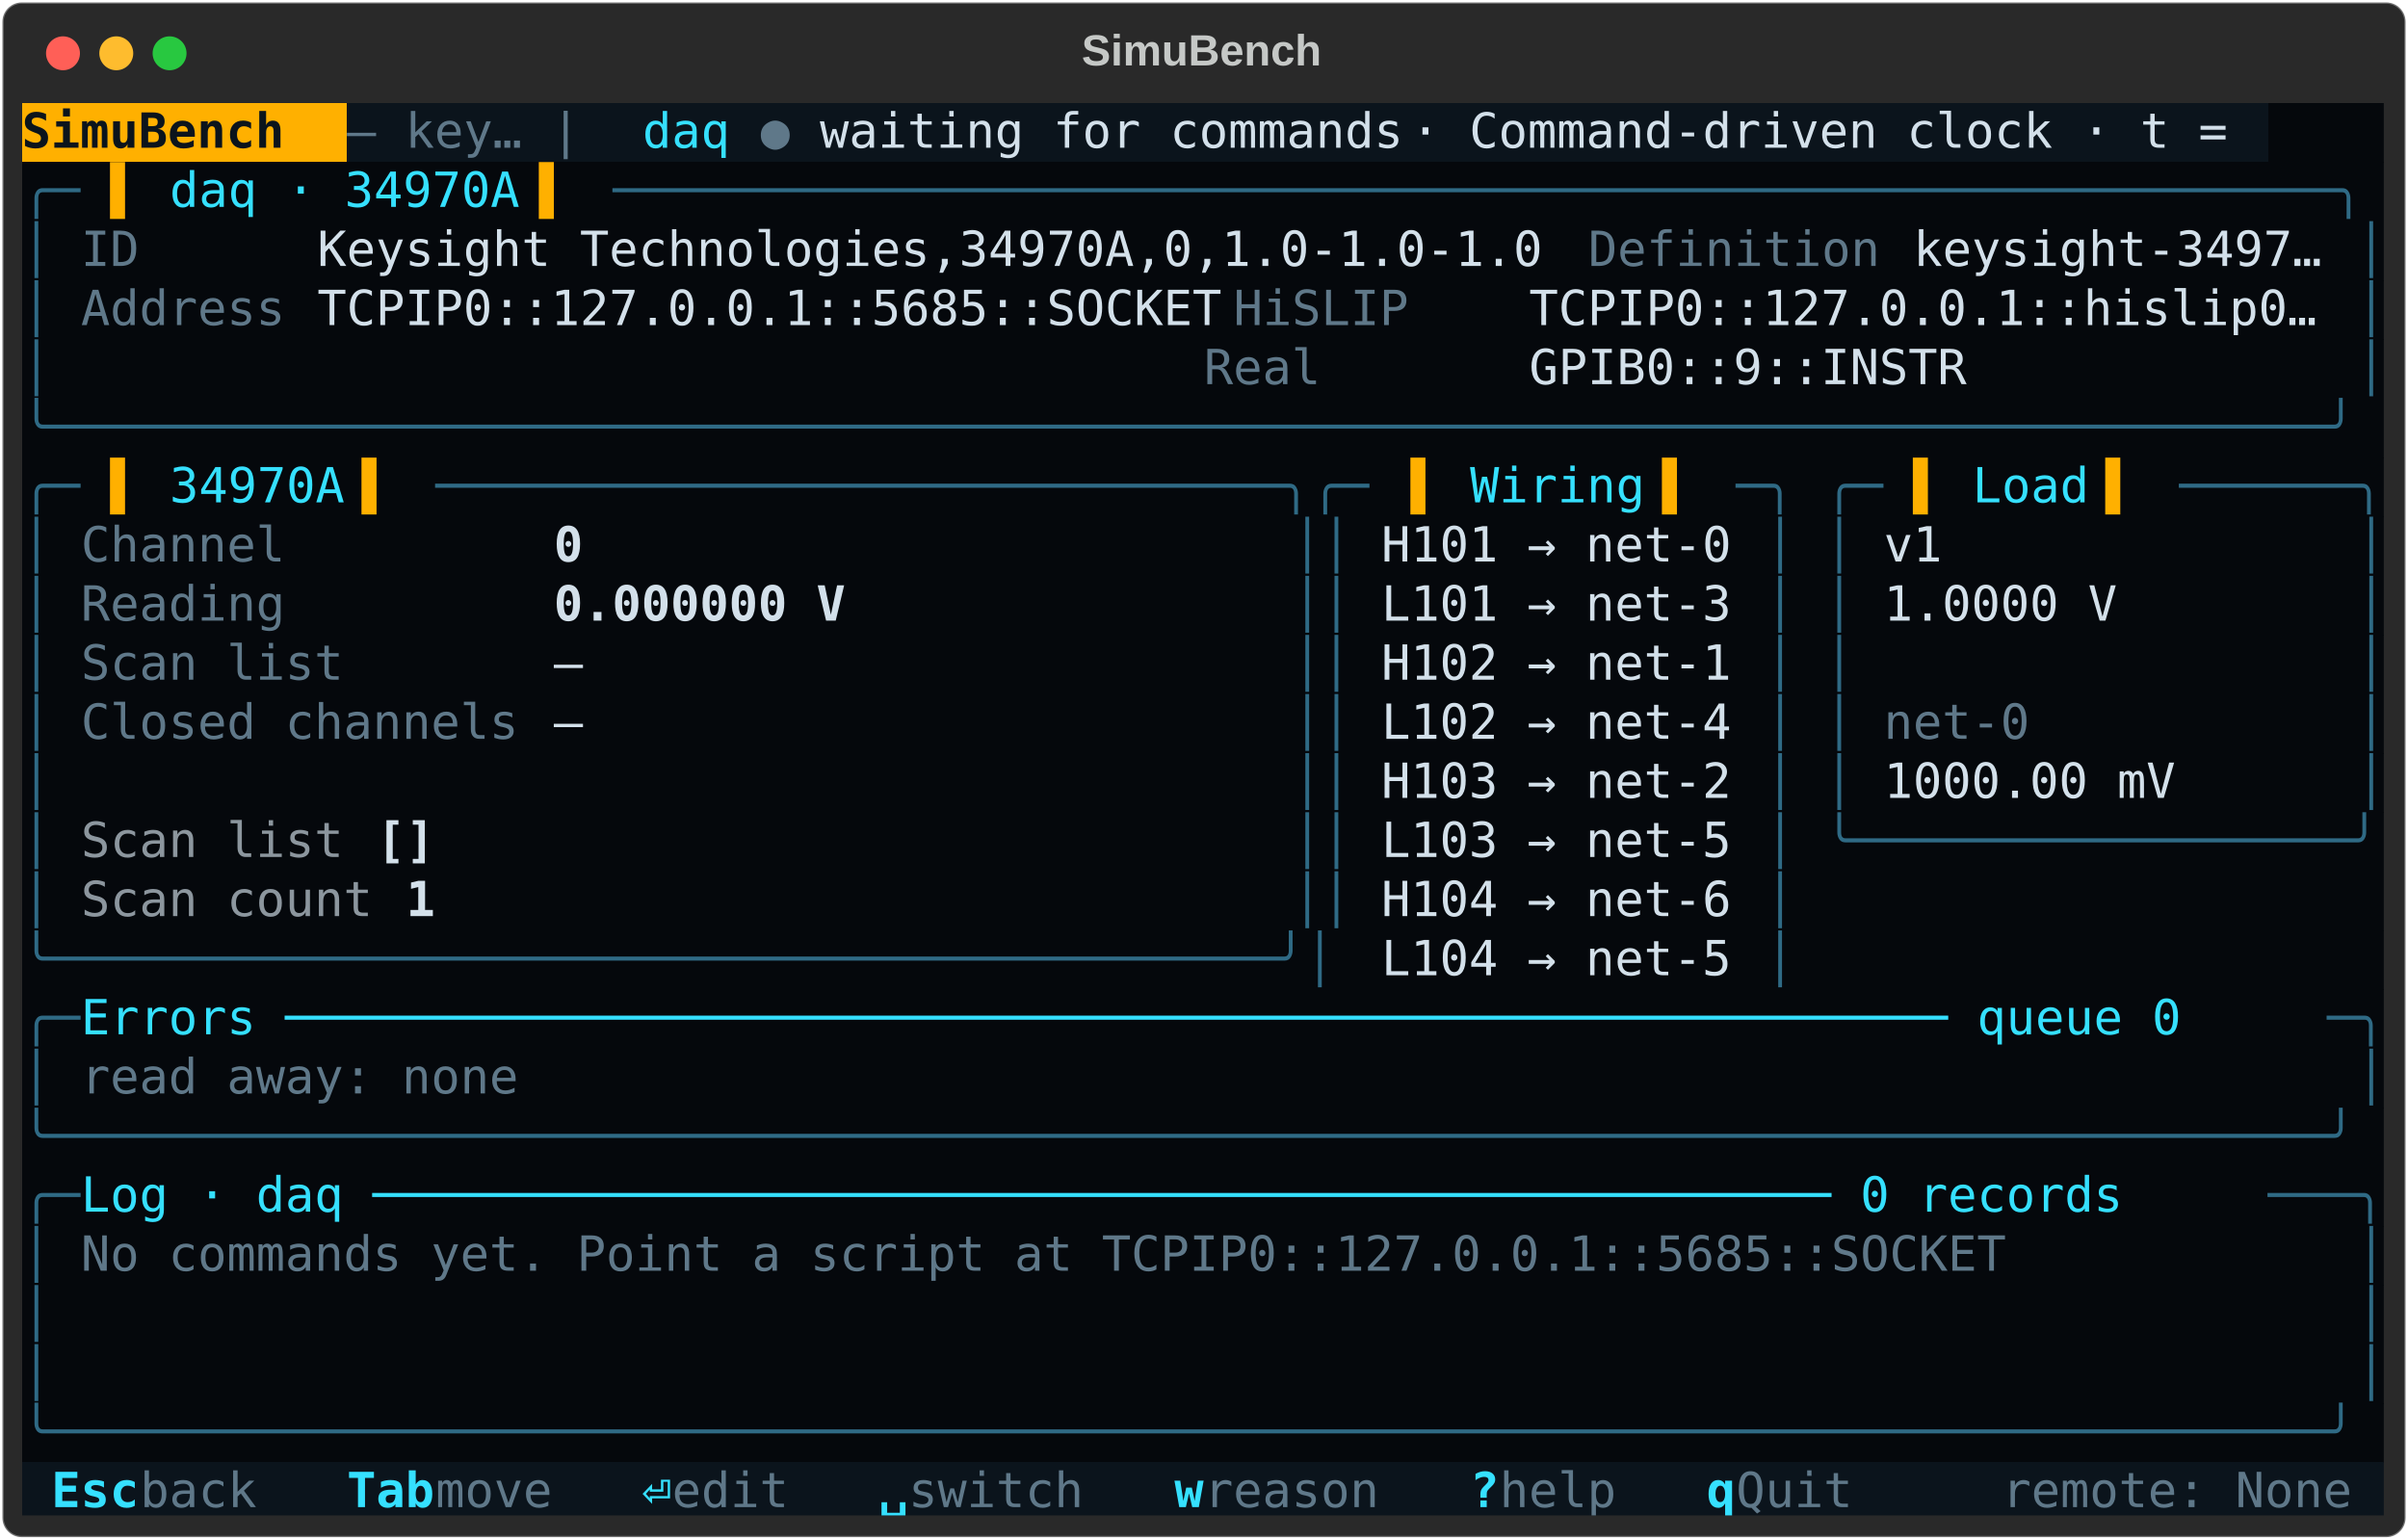
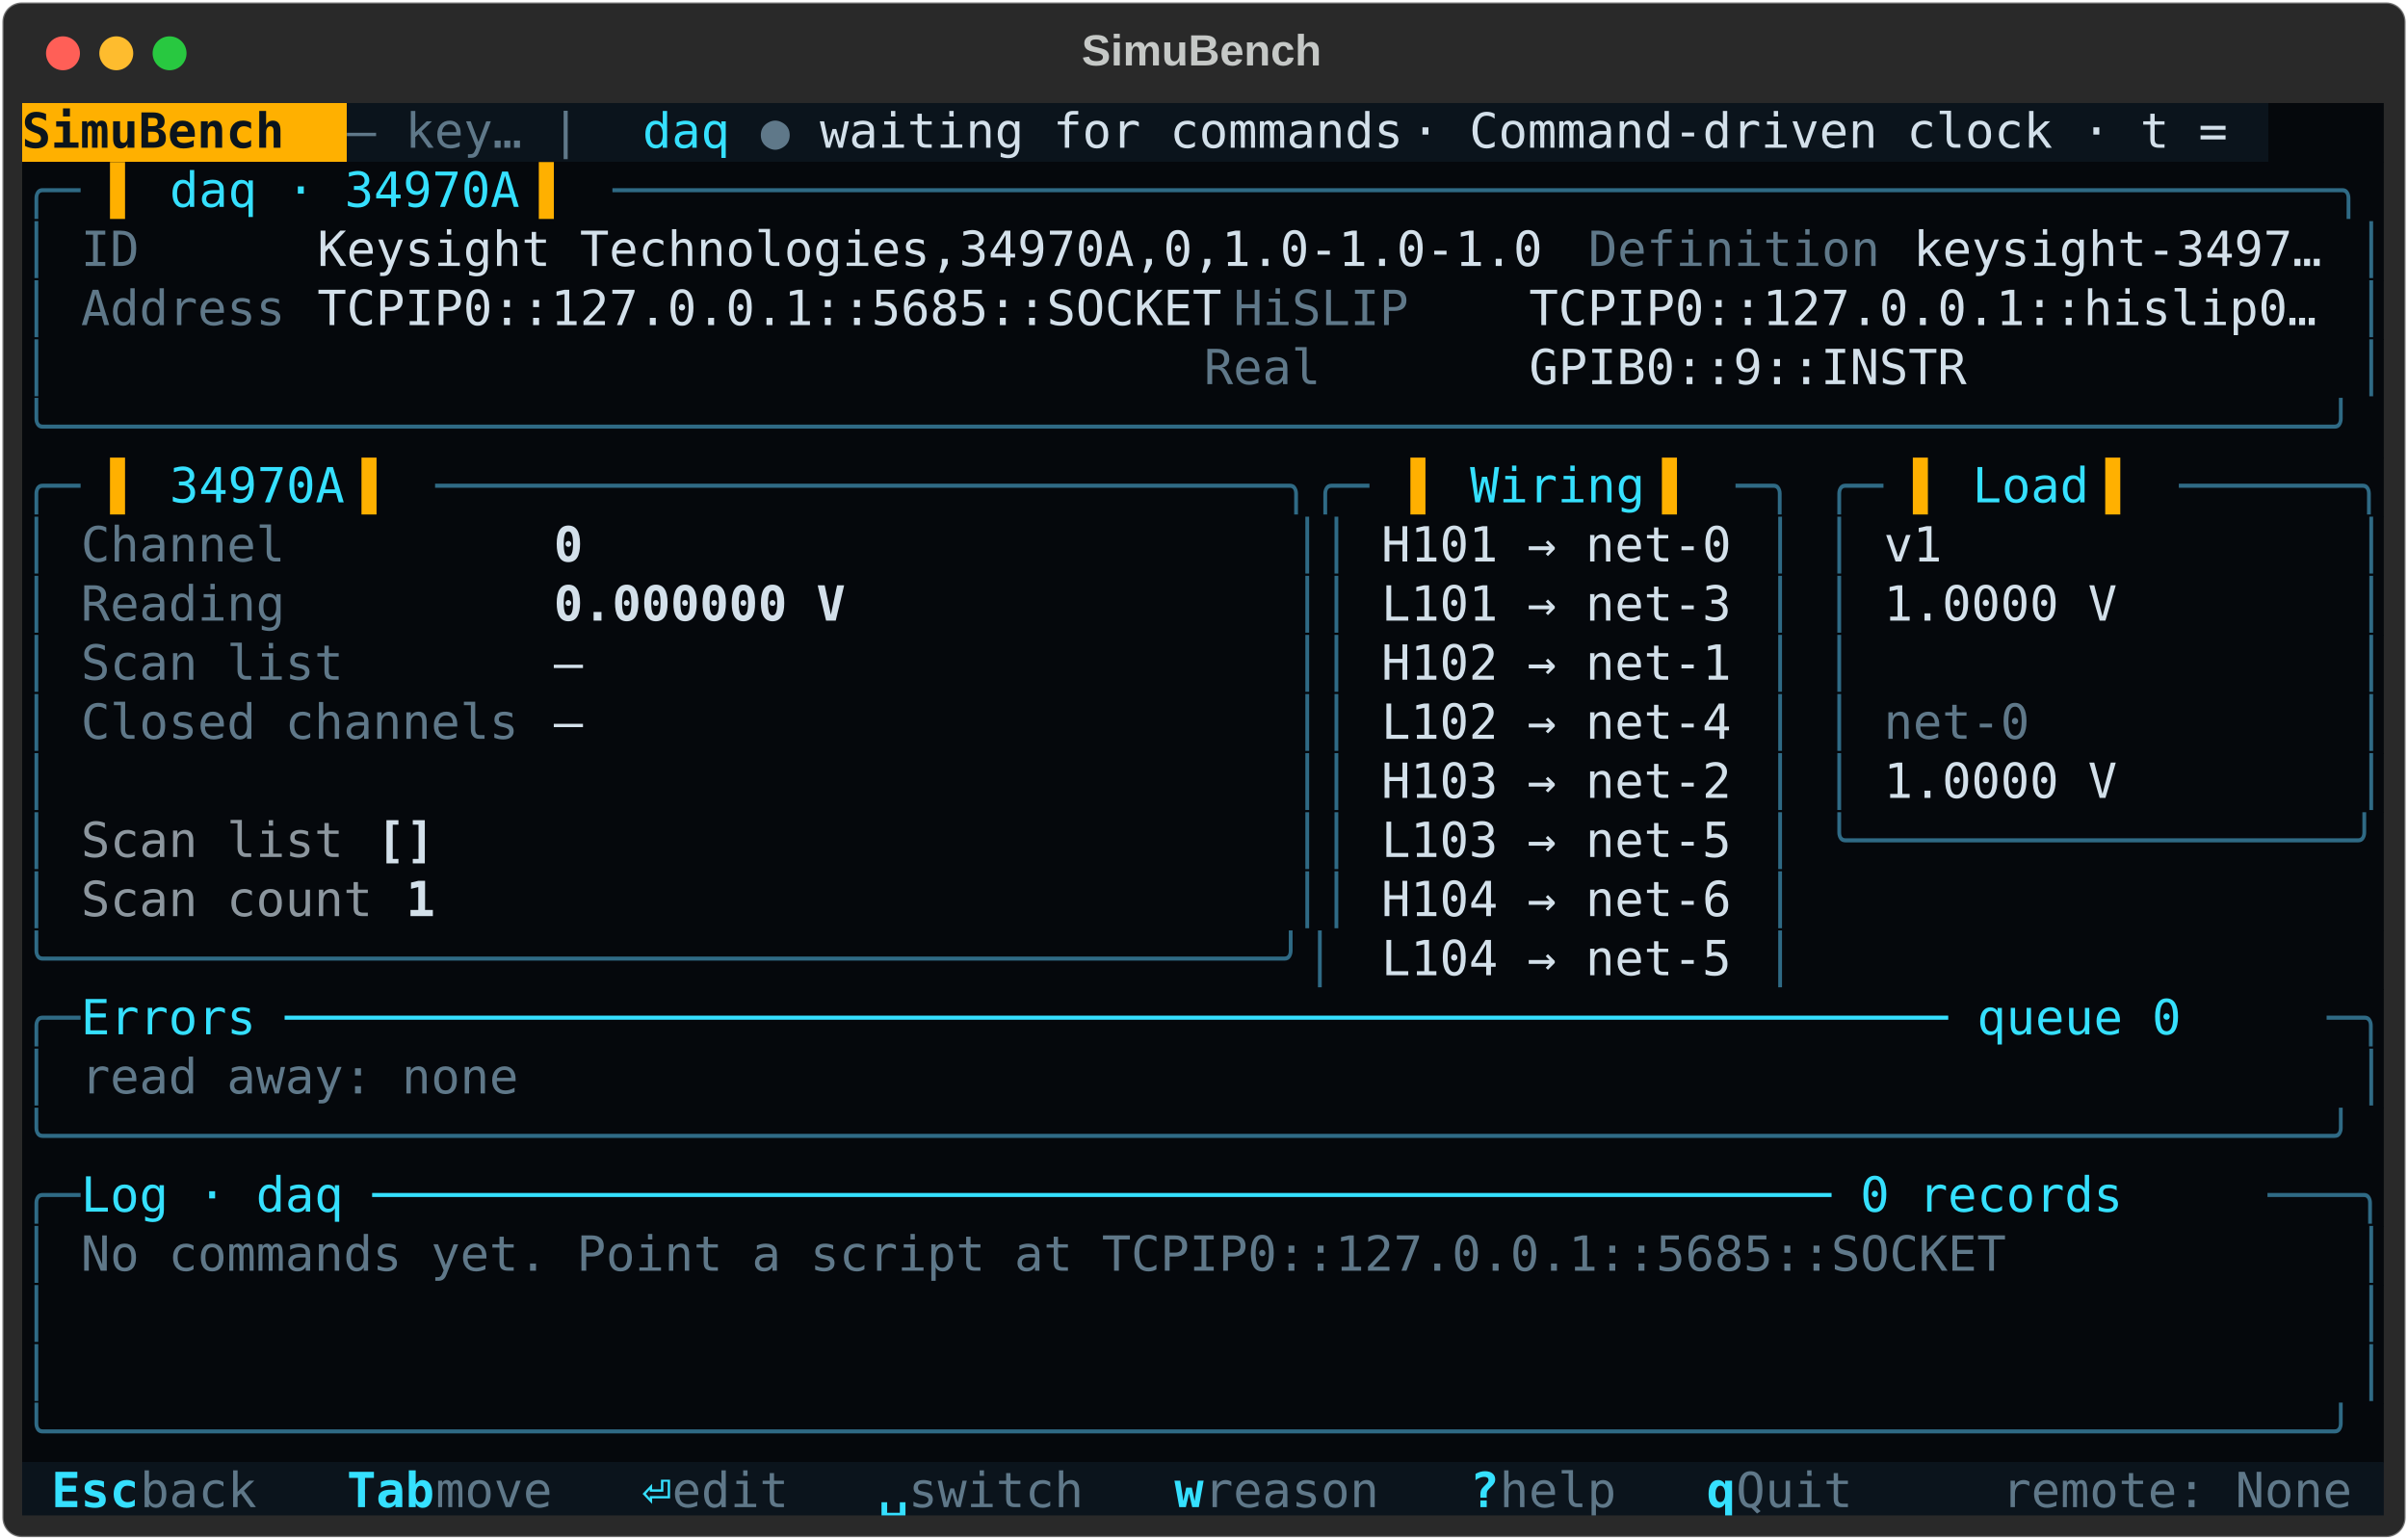
<svg xmlns="http://www.w3.org/2000/svg" class="rich-terminal" viewBox="0 0 994 635.6">
  <style>

    @font-face {
        font-family: "Fira Code";
        src: local("FiraCode-Regular"),
                url("https://cdnjs.cloudflare.com/ajax/libs/firacode/6.2.0/woff2/FiraCode-Regular.woff2") format("woff2"),
                url("https://cdnjs.cloudflare.com/ajax/libs/firacode/6.2.0/woff/FiraCode-Regular.woff") format("woff");
        font-style: normal;
        font-weight: 400;
    }
    @font-face {
        font-family: "Fira Code";
        src: local("FiraCode-Bold"),
                url("https://cdnjs.cloudflare.com/ajax/libs/firacode/6.2.0/woff2/FiraCode-Bold.woff2") format("woff2"),
                url("https://cdnjs.cloudflare.com/ajax/libs/firacode/6.2.0/woff/FiraCode-Bold.woff") format("woff");
        font-style: bold;
        font-weight: 700;
    }

    .terminal-matrix {
        font-family: Fira Code, monospace;
        font-size: 20px;
        line-height: 24.4px;
        font-variant-east-asian: full-width;
    }

    .terminal-title {
        font-size: 18px;
        font-weight: bold;
        font-family: arial;
    }

    .terminal-r1 { fill: #0b141c;font-weight: bold }
.terminal-r2 { fill: #5f7889 }
.terminal-r3 { fill: #35e0ff }
.terminal-r4 { fill: #d3e0ea }
.terminal-r5 { fill: #c5c8c6 }
.terminal-r6 { fill: #2f6a85 }
.terminal-r7 { fill: #ffb000 }
.terminal-r8 { fill: #d3e0ea;font-weight: bold }
.terminal-r9 { fill: #8c969e }
.terminal-r10 { fill: #35e0ff;font-weight: bold }
    </style>
  <defs>
    <clipPath id="terminal-clip-terminal">
      <rect x="0" y="0" width="975.0" height="584.6" />
    </clipPath>
    <clipPath id="terminal-line-0">
      <rect x="0" y="1.5" width="976" height="24.65" />
    </clipPath>
    <clipPath id="terminal-line-1">
      <rect x="0" y="25.9" width="976" height="24.65" />
    </clipPath>
    <clipPath id="terminal-line-2">
      <rect x="0" y="50.3" width="976" height="24.65" />
    </clipPath>
    <clipPath id="terminal-line-3">
      <rect x="0" y="74.7" width="976" height="24.65" />
    </clipPath>
    <clipPath id="terminal-line-4">
      <rect x="0" y="99.1" width="976" height="24.65" />
    </clipPath>
    <clipPath id="terminal-line-5">
      <rect x="0" y="123.5" width="976" height="24.65" />
    </clipPath>
    <clipPath id="terminal-line-6">
      <rect x="0" y="147.9" width="976" height="24.65" />
    </clipPath>
    <clipPath id="terminal-line-7">
      <rect x="0" y="172.3" width="976" height="24.65" />
    </clipPath>
    <clipPath id="terminal-line-8">
      <rect x="0" y="196.7" width="976" height="24.65" />
    </clipPath>
    <clipPath id="terminal-line-9">
      <rect x="0" y="221.1" width="976" height="24.65" />
    </clipPath>
    <clipPath id="terminal-line-10">
      <rect x="0" y="245.5" width="976" height="24.65" />
    </clipPath>
    <clipPath id="terminal-line-11">
      <rect x="0" y="269.9" width="976" height="24.65" />
    </clipPath>
    <clipPath id="terminal-line-12">
      <rect x="0" y="294.3" width="976" height="24.65" />
    </clipPath>
    <clipPath id="terminal-line-13">
      <rect x="0" y="318.7" width="976" height="24.65" />
    </clipPath>
    <clipPath id="terminal-line-14">
      <rect x="0" y="343.1" width="976" height="24.65" />
    </clipPath>
    <clipPath id="terminal-line-15">
      <rect x="0" y="367.5" width="976" height="24.65" />
    </clipPath>
    <clipPath id="terminal-line-16">
      <rect x="0" y="391.9" width="976" height="24.65" />
    </clipPath>
    <clipPath id="terminal-line-17">
      <rect x="0" y="416.3" width="976" height="24.65" />
    </clipPath>
    <clipPath id="terminal-line-18">
      <rect x="0" y="440.7" width="976" height="24.65" />
    </clipPath>
    <clipPath id="terminal-line-19">
      <rect x="0" y="465.1" width="976" height="24.65" />
    </clipPath>
    <clipPath id="terminal-line-20">
      <rect x="0" y="489.5" width="976" height="24.65" />
    </clipPath>
    <clipPath id="terminal-line-21">
      <rect x="0" y="513.9" width="976" height="24.65" />
    </clipPath>
    <clipPath id="terminal-line-22">
      <rect x="0" y="538.3" width="976" height="24.65" />
    </clipPath>
  </defs>
  <rect fill="#292929" stroke="rgba(255,255,255,0.35)" stroke-width="1" x="1" y="1" width="992" height="633.6" rx="8" />
  <text class="terminal-title" fill="#c5c8c6" text-anchor="middle" x="496" y="27">SimuBench</text>
  <g transform="translate(26,22)">
    <circle cx="0" cy="0" r="7" fill="#ff5f57" />
    <circle cx="22" cy="0" r="7" fill="#febc2e" />
    <circle cx="44" cy="0" r="7" fill="#28c840" />
  </g>
  <g transform="translate(9, 41)" clip-path="url(#terminal-clip-terminal)">
    <rect fill="#ffb000" x="0" y="1.5" width="134.2" height="24.65" shape-rendering="crispEdges" />
    <rect fill="#0b141c" x="134.2" y="1.5" width="122" height="24.65" shape-rendering="crispEdges" />
    <rect fill="#0b141c" x="256.2" y="1.5" width="36.6" height="24.65" shape-rendering="crispEdges" />
    <rect fill="#0b141c" x="292.8" y="1.5" width="12.2" height="24.65" shape-rendering="crispEdges" />
    <rect fill="#0b141c" x="305" y="1.5" width="24.4" height="24.65" shape-rendering="crispEdges" />
    <rect fill="#0b141c" x="329.4" y="1.5" width="244" height="24.65" shape-rendering="crispEdges" />
    <rect fill="#0b141c" x="573.4" y="1.5" width="353.8" height="24.65" shape-rendering="crispEdges" />
    <rect fill="#05080c" x="927.2" y="1.5" width="48.8" height="24.65" shape-rendering="crispEdges" />
    <rect fill="#05080c" x="0" y="25.9" width="24.4" height="24.65" shape-rendering="crispEdges" />
    <rect fill="#05080c" x="24.4" y="25.9" width="12.2" height="24.65" shape-rendering="crispEdges" />
    <rect fill="#05080c" x="36.6" y="25.9" width="24.4" height="24.65" shape-rendering="crispEdges" />
    <rect fill="#05080c" x="61" y="25.9" width="146.4" height="24.65" shape-rendering="crispEdges" />
    <rect fill="#05080c" x="207.4" y="25.9" width="24.4" height="24.65" shape-rendering="crispEdges" />
    <rect fill="#05080c" x="231.8" y="25.9" width="12.2" height="24.65" shape-rendering="crispEdges" />
    <rect fill="#05080c" x="244" y="25.9" width="732" height="24.65" shape-rendering="crispEdges" />
    <rect fill="#05080c" x="0" y="50.3" width="12.2" height="24.65" shape-rendering="crispEdges" />
    <rect fill="#05080c" x="12.2" y="50.3" width="12.2" height="24.65" shape-rendering="crispEdges" />
    <rect fill="#05080c" x="24.4" y="50.3" width="97.6" height="24.65" shape-rendering="crispEdges" />
    <rect fill="#05080c" x="122" y="50.3" width="524.6" height="24.65" shape-rendering="crispEdges" />
    <rect fill="#05080c" x="646.6" y="50.3" width="134.2" height="24.65" shape-rendering="crispEdges" />
    <rect fill="#05080c" x="780.8" y="50.3" width="170.8" height="24.65" shape-rendering="crispEdges" />
    <rect fill="#05080c" x="951.6" y="50.3" width="12.2" height="24.65" shape-rendering="crispEdges" />
    <rect fill="#05080c" x="963.8" y="50.3" width="12.2" height="24.65" shape-rendering="crispEdges" />
    <rect fill="#05080c" x="0" y="74.7" width="12.2" height="24.65" shape-rendering="crispEdges" />
    <rect fill="#05080c" x="12.2" y="74.7" width="12.2" height="24.65" shape-rendering="crispEdges" />
    <rect fill="#05080c" x="24.4" y="74.7" width="97.6" height="24.65" shape-rendering="crispEdges" />
    <rect fill="#05080c" x="122" y="74.7" width="378.2" height="24.65" shape-rendering="crispEdges" />
    <rect fill="#05080c" x="500.2" y="74.7" width="122" height="24.65" shape-rendering="crispEdges" />
    <rect fill="#05080c" x="622.2" y="74.7" width="329.4" height="24.65" shape-rendering="crispEdges" />
    <rect fill="#05080c" x="951.6" y="74.7" width="12.2" height="24.65" shape-rendering="crispEdges" />
    <rect fill="#05080c" x="963.8" y="74.7" width="12.2" height="24.65" shape-rendering="crispEdges" />
    <rect fill="#05080c" x="0" y="99.1" width="12.2" height="24.65" shape-rendering="crispEdges" />
    <rect fill="#05080c" x="12.2" y="99.1" width="12.2" height="24.65" shape-rendering="crispEdges" />
    <rect fill="#05080c" x="24.4" y="99.1" width="463.6" height="24.65" shape-rendering="crispEdges" />
    <rect fill="#05080c" x="488" y="99.1" width="134.2" height="24.65" shape-rendering="crispEdges" />
    <rect fill="#05080c" x="622.2" y="99.1" width="329.4" height="24.65" shape-rendering="crispEdges" />
    <rect fill="#05080c" x="951.6" y="99.1" width="12.2" height="24.65" shape-rendering="crispEdges" />
    <rect fill="#05080c" x="963.8" y="99.1" width="12.2" height="24.65" shape-rendering="crispEdges" />
    <rect fill="#05080c" x="0" y="123.5" width="976" height="24.65" shape-rendering="crispEdges" />
    <rect fill="#05080c" x="0" y="147.9" width="24.4" height="24.65" shape-rendering="crispEdges" />
    <rect fill="#05080c" x="24.4" y="147.9" width="12.2" height="24.65" shape-rendering="crispEdges" />
    <rect fill="#05080c" x="36.6" y="147.9" width="24.4" height="24.65" shape-rendering="crispEdges" />
    <rect fill="#05080c" x="61" y="147.9" width="73.2" height="24.65" shape-rendering="crispEdges" />
    <rect fill="#05080c" x="134.2" y="147.9" width="24.4" height="24.65" shape-rendering="crispEdges" />
    <rect fill="#05080c" x="158.6" y="147.9" width="12.2" height="24.65" shape-rendering="crispEdges" />
    <rect fill="#05080c" x="170.8" y="147.9" width="390.4" height="24.65" shape-rendering="crispEdges" />
    <rect fill="#05080c" x="561.2" y="147.9" width="12.2" height="24.65" shape-rendering="crispEdges" />
    <rect fill="#05080c" x="573.4" y="147.9" width="24.4" height="24.65" shape-rendering="crispEdges" />
    <rect fill="#05080c" x="597.8" y="147.9" width="73.2" height="24.65" shape-rendering="crispEdges" />
    <rect fill="#05080c" x="671" y="147.9" width="24.4" height="24.65" shape-rendering="crispEdges" />
    <rect fill="#05080c" x="695.4" y="147.9" width="12.2" height="24.65" shape-rendering="crispEdges" />
    <rect fill="#05080c" x="707.6" y="147.9" width="24.4" height="24.65" shape-rendering="crispEdges" />
    <rect fill="#05080c" x="732" y="147.9" width="12.2" height="24.65" shape-rendering="crispEdges" />
    <rect fill="#05080c" x="744.2" y="147.9" width="24.4" height="24.65" shape-rendering="crispEdges" />
    <rect fill="#05080c" x="768.6" y="147.9" width="12.2" height="24.65" shape-rendering="crispEdges" />
    <rect fill="#05080c" x="780.8" y="147.9" width="24.4" height="24.65" shape-rendering="crispEdges" />
    <rect fill="#05080c" x="805.2" y="147.9" width="48.8" height="24.65" shape-rendering="crispEdges" />
    <rect fill="#05080c" x="854" y="147.9" width="24.4" height="24.65" shape-rendering="crispEdges" />
    <rect fill="#05080c" x="878.4" y="147.9" width="12.2" height="24.65" shape-rendering="crispEdges" />
    <rect fill="#05080c" x="890.6" y="147.9" width="85.4" height="24.65" shape-rendering="crispEdges" />
    <rect fill="#05080c" x="0" y="172.3" width="12.2" height="24.65" shape-rendering="crispEdges" />
    <rect fill="#05080c" x="12.2" y="172.3" width="12.2" height="24.65" shape-rendering="crispEdges" />
    <rect fill="#05080c" x="24.4" y="172.3" width="195.2" height="24.65" shape-rendering="crispEdges" />
    <rect fill="#05080c" x="219.6" y="172.3" width="12.2" height="24.65" shape-rendering="crispEdges" />
    <rect fill="#05080c" x="231.8" y="172.3" width="280.6" height="24.65" shape-rendering="crispEdges" />
    <rect fill="#05080c" x="512.4" y="172.3" width="12.2" height="24.65" shape-rendering="crispEdges" />
    <rect fill="#05080c" x="524.6" y="172.3" width="24.4" height="24.65" shape-rendering="crispEdges" />
    <rect fill="#05080c" x="549" y="172.3" width="12.2" height="24.65" shape-rendering="crispEdges" />
    <rect fill="#05080c" x="561.2" y="172.3" width="146.4" height="24.65" shape-rendering="crispEdges" />
    <rect fill="#05080c" x="707.6" y="172.3" width="12.2" height="24.65" shape-rendering="crispEdges" />
    <rect fill="#05080c" x="719.8" y="172.3" width="12.2" height="24.65" shape-rendering="crispEdges" />
    <rect fill="#05080c" x="732" y="172.3" width="12.2" height="24.65" shape-rendering="crispEdges" />
    <rect fill="#05080c" x="744.2" y="172.3" width="12.2" height="24.65" shape-rendering="crispEdges" />
    <rect fill="#05080c" x="756.4" y="172.3" width="12.2" height="24.65" shape-rendering="crispEdges" />
    <rect fill="#05080c" x="768.6" y="172.3" width="170.8" height="24.65" shape-rendering="crispEdges" />
    <rect fill="#05080c" x="939.4" y="172.3" width="24.4" height="24.65" shape-rendering="crispEdges" />
    <rect fill="#05080c" x="963.8" y="172.3" width="12.2" height="24.65" shape-rendering="crispEdges" />
    <rect fill="#05080c" x="0" y="196.7" width="12.2" height="24.65" shape-rendering="crispEdges" />
    <rect fill="#05080c" x="12.2" y="196.7" width="12.2" height="24.65" shape-rendering="crispEdges" />
    <rect fill="#05080c" x="24.4" y="196.7" width="195.2" height="24.65" shape-rendering="crispEdges" />
    <rect fill="#05080c" x="219.6" y="196.7" width="122" height="24.65" shape-rendering="crispEdges" />
    <rect fill="#05080c" x="341.6" y="196.7" width="170.8" height="24.65" shape-rendering="crispEdges" />
    <rect fill="#05080c" x="512.4" y="196.7" width="12.2" height="24.65" shape-rendering="crispEdges" />
    <rect fill="#05080c" x="524.6" y="196.7" width="24.4" height="24.65" shape-rendering="crispEdges" />
    <rect fill="#05080c" x="549" y="196.7" width="12.2" height="24.65" shape-rendering="crispEdges" />
    <rect fill="#05080c" x="561.2" y="196.7" width="146.4" height="24.65" shape-rendering="crispEdges" />
    <rect fill="#05080c" x="707.6" y="196.7" width="12.2" height="24.65" shape-rendering="crispEdges" />
    <rect fill="#05080c" x="719.8" y="196.7" width="12.2" height="24.65" shape-rendering="crispEdges" />
    <rect fill="#05080c" x="732" y="196.7" width="12.2" height="24.65" shape-rendering="crispEdges" />
    <rect fill="#05080c" x="744.2" y="196.7" width="12.2" height="24.65" shape-rendering="crispEdges" />
    <rect fill="#05080c" x="756.4" y="196.7" width="12.2" height="24.65" shape-rendering="crispEdges" />
    <rect fill="#05080c" x="768.6" y="196.7" width="170.8" height="24.65" shape-rendering="crispEdges" />
    <rect fill="#05080c" x="939.4" y="196.7" width="24.4" height="24.65" shape-rendering="crispEdges" />
    <rect fill="#05080c" x="963.8" y="196.7" width="12.2" height="24.65" shape-rendering="crispEdges" />
    <rect fill="#05080c" x="0" y="221.1" width="12.2" height="24.65" shape-rendering="crispEdges" />
    <rect fill="#05080c" x="12.2" y="221.1" width="12.2" height="24.65" shape-rendering="crispEdges" />
    <rect fill="#05080c" x="24.4" y="221.1" width="195.2" height="24.65" shape-rendering="crispEdges" />
    <rect fill="#05080c" x="219.6" y="221.1" width="292.8" height="24.65" shape-rendering="crispEdges" />
    <rect fill="#05080c" x="512.4" y="221.1" width="12.2" height="24.65" shape-rendering="crispEdges" />
    <rect fill="#05080c" x="524.6" y="221.1" width="24.4" height="24.65" shape-rendering="crispEdges" />
    <rect fill="#05080c" x="549" y="221.1" width="12.2" height="24.65" shape-rendering="crispEdges" />
    <rect fill="#05080c" x="561.2" y="221.1" width="146.4" height="24.65" shape-rendering="crispEdges" />
    <rect fill="#05080c" x="707.6" y="221.1" width="12.2" height="24.65" shape-rendering="crispEdges" />
    <rect fill="#05080c" x="719.8" y="221.1" width="12.2" height="24.65" shape-rendering="crispEdges" />
    <rect fill="#05080c" x="732" y="221.1" width="12.2" height="24.65" shape-rendering="crispEdges" />
    <rect fill="#05080c" x="744.2" y="221.1" width="12.2" height="24.65" shape-rendering="crispEdges" />
    <rect fill="#05080c" x="756.4" y="221.1" width="12.2" height="24.65" shape-rendering="crispEdges" />
    <rect fill="#05080c" x="768.6" y="221.1" width="170.8" height="24.65" shape-rendering="crispEdges" />
    <rect fill="#05080c" x="939.4" y="221.1" width="24.4" height="24.65" shape-rendering="crispEdges" />
    <rect fill="#05080c" x="963.8" y="221.1" width="12.2" height="24.65" shape-rendering="crispEdges" />
    <rect fill="#05080c" x="0" y="245.5" width="12.2" height="24.65" shape-rendering="crispEdges" />
    <rect fill="#05080c" x="12.2" y="245.5" width="12.2" height="24.65" shape-rendering="crispEdges" />
    <rect fill="#05080c" x="24.4" y="245.5" width="195.2" height="24.65" shape-rendering="crispEdges" />
    <rect fill="#05080c" x="219.6" y="245.5" width="292.8" height="24.65" shape-rendering="crispEdges" />
    <rect fill="#05080c" x="512.4" y="245.5" width="12.2" height="24.65" shape-rendering="crispEdges" />
    <rect fill="#05080c" x="524.6" y="245.5" width="24.4" height="24.65" shape-rendering="crispEdges" />
    <rect fill="#05080c" x="549" y="245.5" width="12.2" height="24.65" shape-rendering="crispEdges" />
    <rect fill="#05080c" x="561.2" y="245.5" width="146.4" height="24.65" shape-rendering="crispEdges" />
    <rect fill="#05080c" x="707.6" y="245.5" width="12.2" height="24.65" shape-rendering="crispEdges" />
    <rect fill="#05080c" x="719.8" y="245.5" width="12.2" height="24.65" shape-rendering="crispEdges" />
    <rect fill="#05080c" x="732" y="245.5" width="12.2" height="24.65" shape-rendering="crispEdges" />
    <rect fill="#05080c" x="744.2" y="245.5" width="12.2" height="24.65" shape-rendering="crispEdges" />
    <rect fill="#05080c" x="756.4" y="245.5" width="12.2" height="24.65" shape-rendering="crispEdges" />
    <rect fill="#05080c" x="768.6" y="245.5" width="61" height="24.65" shape-rendering="crispEdges" />
    <rect fill="#05080c" x="829.6" y="245.5" width="109.8" height="24.65" shape-rendering="crispEdges" />
    <rect fill="#05080c" x="939.4" y="245.5" width="24.4" height="24.65" shape-rendering="crispEdges" />
    <rect fill="#05080c" x="963.8" y="245.5" width="12.2" height="24.65" shape-rendering="crispEdges" />
    <rect fill="#05080c" x="0" y="269.9" width="12.2" height="24.65" shape-rendering="crispEdges" />
    <rect fill="#05080c" x="12.2" y="269.9" width="12.2" height="24.65" shape-rendering="crispEdges" />
    <rect fill="#05080c" x="24.4" y="269.9" width="488" height="24.65" shape-rendering="crispEdges" />
    <rect fill="#05080c" x="512.4" y="269.9" width="12.2" height="24.65" shape-rendering="crispEdges" />
    <rect fill="#05080c" x="524.6" y="269.9" width="24.4" height="24.65" shape-rendering="crispEdges" />
    <rect fill="#05080c" x="549" y="269.9" width="12.2" height="24.65" shape-rendering="crispEdges" />
    <rect fill="#05080c" x="561.2" y="269.9" width="146.4" height="24.65" shape-rendering="crispEdges" />
    <rect fill="#05080c" x="707.6" y="269.9" width="12.2" height="24.65" shape-rendering="crispEdges" />
    <rect fill="#05080c" x="719.8" y="269.9" width="12.2" height="24.65" shape-rendering="crispEdges" />
    <rect fill="#05080c" x="732" y="269.9" width="12.2" height="24.65" shape-rendering="crispEdges" />
    <rect fill="#05080c" x="744.2" y="269.9" width="12.2" height="24.65" shape-rendering="crispEdges" />
    <rect fill="#05080c" x="756.4" y="269.9" width="12.2" height="24.65" shape-rendering="crispEdges" />
    <rect fill="#05080c" x="768.6" y="269.9" width="170.8" height="24.65" shape-rendering="crispEdges" />
    <rect fill="#05080c" x="939.4" y="269.9" width="24.4" height="24.65" shape-rendering="crispEdges" />
    <rect fill="#05080c" x="963.8" y="269.9" width="12.2" height="24.65" shape-rendering="crispEdges" />
    <rect fill="#05080c" x="0" y="294.3" width="12.2" height="24.65" shape-rendering="crispEdges" />
    <rect fill="#05080c" x="12.2" y="294.3" width="12.2" height="24.65" shape-rendering="crispEdges" />
    <rect fill="#05080c" x="24.4" y="294.3" width="109.8" height="24.65" shape-rendering="crispEdges" />
    <rect fill="#05080c" x="134.2" y="294.3" width="12.2" height="24.65" shape-rendering="crispEdges" />
    <rect fill="#05080c" x="146.4" y="294.3" width="24.4" height="24.65" shape-rendering="crispEdges" />
    <rect fill="#05080c" x="170.8" y="294.3" width="353.8" height="24.65" shape-rendering="crispEdges" />
    <rect fill="#05080c" x="524.6" y="294.3" width="24.4" height="24.65" shape-rendering="crispEdges" />
    <rect fill="#05080c" x="549" y="294.3" width="12.2" height="24.65" shape-rendering="crispEdges" />
    <rect fill="#05080c" x="561.2" y="294.3" width="146.4" height="24.65" shape-rendering="crispEdges" />
    <rect fill="#05080c" x="707.6" y="294.3" width="12.2" height="24.65" shape-rendering="crispEdges" />
    <rect fill="#05080c" x="719.8" y="294.3" width="12.2" height="24.65" shape-rendering="crispEdges" />
    <rect fill="#05080c" x="732" y="294.3" width="12.2" height="24.65" shape-rendering="crispEdges" />
    <rect fill="#05080c" x="744.2" y="294.3" width="231.8" height="24.65" shape-rendering="crispEdges" />
    <rect fill="#05080c" x="0" y="318.7" width="12.2" height="24.65" shape-rendering="crispEdges" />
    <rect fill="#05080c" x="12.2" y="318.7" width="12.2" height="24.65" shape-rendering="crispEdges" />
    <rect fill="#05080c" x="24.4" y="318.7" width="122" height="24.65" shape-rendering="crispEdges" />
    <rect fill="#05080c" x="146.4" y="318.7" width="12.2" height="24.65" shape-rendering="crispEdges" />
    <rect fill="#05080c" x="158.6" y="318.7" width="12.2" height="24.65" shape-rendering="crispEdges" />
    <rect fill="#05080c" x="170.8" y="318.7" width="353.8" height="24.65" shape-rendering="crispEdges" />
    <rect fill="#05080c" x="524.6" y="318.7" width="24.4" height="24.65" shape-rendering="crispEdges" />
    <rect fill="#05080c" x="549" y="318.7" width="12.2" height="24.65" shape-rendering="crispEdges" />
    <rect fill="#05080c" x="561.2" y="318.7" width="146.4" height="24.65" shape-rendering="crispEdges" />
    <rect fill="#05080c" x="707.6" y="318.7" width="12.2" height="24.65" shape-rendering="crispEdges" />
    <rect fill="#05080c" x="719.8" y="318.7" width="12.2" height="24.65" shape-rendering="crispEdges" />
    <rect fill="#05080c" x="732" y="318.7" width="244" height="24.65" shape-rendering="crispEdges" />
    <rect fill="#05080c" x="0" y="343.1" width="549" height="24.65" shape-rendering="crispEdges" />
    <rect fill="#05080c" x="549" y="343.1" width="12.2" height="24.65" shape-rendering="crispEdges" />
    <rect fill="#05080c" x="561.2" y="343.1" width="146.4" height="24.65" shape-rendering="crispEdges" />
    <rect fill="#05080c" x="707.6" y="343.1" width="12.2" height="24.65" shape-rendering="crispEdges" />
    <rect fill="#05080c" x="719.8" y="343.1" width="12.2" height="24.65" shape-rendering="crispEdges" />
    <rect fill="#05080c" x="732" y="343.1" width="244" height="24.65" shape-rendering="crispEdges" />
    <rect fill="#05080c" x="0" y="367.5" width="24.4" height="24.65" shape-rendering="crispEdges" />
    <rect fill="#05080c" x="24.4" y="367.5" width="927.2" height="24.65" shape-rendering="crispEdges" />
    <rect fill="#05080c" x="951.6" y="367.5" width="24.4" height="24.65" shape-rendering="crispEdges" />
    <rect fill="#05080c" x="0" y="391.9" width="12.2" height="24.65" shape-rendering="crispEdges" />
    <rect fill="#05080c" x="12.2" y="391.9" width="12.2" height="24.65" shape-rendering="crispEdges" />
    <rect fill="#05080c" x="24.4" y="391.9" width="183" height="24.65" shape-rendering="crispEdges" />
    <rect fill="#05080c" x="207.4" y="391.9" width="744.2" height="24.65" shape-rendering="crispEdges" />
    <rect fill="#05080c" x="951.6" y="391.9" width="12.2" height="24.65" shape-rendering="crispEdges" />
    <rect fill="#05080c" x="963.8" y="391.9" width="12.2" height="24.65" shape-rendering="crispEdges" />
    <rect fill="#05080c" x="0" y="416.3" width="976" height="24.65" shape-rendering="crispEdges" />
    <rect fill="#05080c" x="0" y="440.7" width="24.4" height="24.65" shape-rendering="crispEdges" />
    <rect fill="#05080c" x="24.4" y="440.7" width="902.8" height="24.65" shape-rendering="crispEdges" />
    <rect fill="#05080c" x="927.2" y="440.7" width="48.8" height="24.65" shape-rendering="crispEdges" />
    <rect fill="#05080c" x="0" y="465.1" width="12.2" height="24.65" shape-rendering="crispEdges" />
    <rect fill="#05080c" x="12.2" y="465.1" width="12.2" height="24.65" shape-rendering="crispEdges" />
    <rect fill="#05080c" x="24.4" y="465.1" width="805.2" height="24.65" shape-rendering="crispEdges" />
    <rect fill="#05080c" x="829.6" y="465.1" width="134.2" height="24.65" shape-rendering="crispEdges" />
    <rect fill="#05080c" x="963.8" y="465.1" width="12.2" height="24.65" shape-rendering="crispEdges" />
    <rect fill="#05080c" x="0" y="489.5" width="12.2" height="24.65" shape-rendering="crispEdges" />
    <rect fill="#05080c" x="12.2" y="489.5" width="951.6" height="24.65" shape-rendering="crispEdges" />
    <rect fill="#05080c" x="963.8" y="489.5" width="12.2" height="24.65" shape-rendering="crispEdges" />
    <rect fill="#05080c" x="0" y="513.9" width="12.2" height="24.65" shape-rendering="crispEdges" />
    <rect fill="#05080c" x="12.2" y="513.9" width="951.6" height="24.65" shape-rendering="crispEdges" />
    <rect fill="#05080c" x="963.8" y="513.9" width="12.2" height="24.65" shape-rendering="crispEdges" />
    <rect fill="#05080c" x="0" y="538.3" width="976" height="24.65" shape-rendering="crispEdges" />
    <rect fill="#0b141c" x="0" y="562.7" width="12.2" height="24.65" shape-rendering="crispEdges" />
    <rect fill="#0b141c" x="12.2" y="562.7" width="36.6" height="24.65" shape-rendering="crispEdges" />
    <rect fill="#0b141c" x="48.8" y="562.7" width="85.4" height="24.65" shape-rendering="crispEdges" />
    <rect fill="#0b141c" x="134.2" y="562.7" width="36.6" height="24.65" shape-rendering="crispEdges" />
    <rect fill="#0b141c" x="170.8" y="562.7" width="85.4" height="24.65" shape-rendering="crispEdges" />
    <rect fill="#0b141c" x="256.2" y="562.7" width="12.2" height="24.65" shape-rendering="crispEdges" />
    <rect fill="#0b141c" x="268.4" y="562.7" width="85.4" height="24.65" shape-rendering="crispEdges" />
    <rect fill="#0b141c" x="353.8" y="562.7" width="12.2" height="24.65" shape-rendering="crispEdges" />
    <rect fill="#0b141c" x="366" y="562.7" width="109.8" height="24.65" shape-rendering="crispEdges" />
    <rect fill="#0b141c" x="475.8" y="562.7" width="12.2" height="24.65" shape-rendering="crispEdges" />
    <rect fill="#0b141c" x="488" y="562.7" width="109.8" height="24.65" shape-rendering="crispEdges" />
    <rect fill="#0b141c" x="597.8" y="562.7" width="12.2" height="24.65" shape-rendering="crispEdges" />
    <rect fill="#0b141c" x="610" y="562.7" width="85.4" height="24.65" shape-rendering="crispEdges" />
    <rect fill="#0b141c" x="695.4" y="562.7" width="12.2" height="24.65" shape-rendering="crispEdges" />
    <rect fill="#0b141c" x="707.6" y="562.7" width="85.4" height="24.65" shape-rendering="crispEdges" />
    <rect fill="#0b141c" x="793" y="562.7" width="24.4" height="24.65" shape-rendering="crispEdges" />
    <rect fill="#0b141c" x="817.4" y="562.7" width="158.6" height="24.65" shape-rendering="crispEdges" />
    <g class="terminal-matrix">
      <text class="terminal-r1" x="0" y="20" textLength="134.2" clip-path="url(#terminal-line-0)"> SimuBench </text>
      <text class="terminal-r2" x="134.2" y="20" textLength="122" clip-path="url(#terminal-line-0)"> — key… | </text>
      <text class="terminal-r3" x="256.2" y="20" textLength="36.6" clip-path="url(#terminal-line-0)">daq</text>
      <text class="terminal-r2" x="305" y="20" textLength="24.4" clip-path="url(#terminal-line-0)">● </text>
      <text class="terminal-r4" x="329.4" y="20" textLength="244" clip-path="url(#terminal-line-0)">waiting for commands</text>
      <text class="terminal-r4" x="573.4" y="20" textLength="353.8" clip-path="url(#terminal-line-0)"> · Command-driven clock · t =</text>
      <text class="terminal-r5" x="976" y="20" textLength="12.2" clip-path="url(#terminal-line-0)">
</text>
      <text class="terminal-r6" x="0" y="44.4" textLength="24.4" clip-path="url(#terminal-line-1)">╭─</text>
      <text class="terminal-r7" x="36.6" y="44.4" textLength="24.4" clip-path="url(#terminal-line-1)">▌ </text>
      <text class="terminal-r3" x="61" y="44.4" textLength="146.4" clip-path="url(#terminal-line-1)">daq · 34970A</text>
      <text class="terminal-r7" x="207.4" y="44.4" textLength="24.4" clip-path="url(#terminal-line-1)"> ▐</text>
      <text class="terminal-r6" x="244" y="44.4" textLength="732" clip-path="url(#terminal-line-1)">───────────────────────────────────────────────────────────╮</text>
      <text class="terminal-r5" x="976" y="44.4" textLength="12.2" clip-path="url(#terminal-line-1)">
</text>
      <text class="terminal-r6" x="0" y="68.8" textLength="12.2" clip-path="url(#terminal-line-2)">│</text>
      <text class="terminal-r2" x="24.4" y="68.8" textLength="97.6" clip-path="url(#terminal-line-2)">ID      </text>
      <text class="terminal-r4" x="122" y="68.8" textLength="524.6" clip-path="url(#terminal-line-2)">Keysight Technologies,34970A,0,1.0-1.0-1.0 </text>
      <text class="terminal-r2" x="646.6" y="68.8" textLength="134.2" clip-path="url(#terminal-line-2)">Definition </text>
      <text class="terminal-r4" x="780.8" y="68.8" textLength="170.8" clip-path="url(#terminal-line-2)">keysight-3497…</text>
      <text class="terminal-r6" x="963.8" y="68.8" textLength="12.2" clip-path="url(#terminal-line-2)">│</text>
      <text class="terminal-r5" x="976" y="68.8" textLength="12.2" clip-path="url(#terminal-line-2)">
</text>
      <text class="terminal-r6" x="0" y="93.2" textLength="12.2" clip-path="url(#terminal-line-3)">│</text>
      <text class="terminal-r2" x="24.4" y="93.2" textLength="97.6" clip-path="url(#terminal-line-3)">Address </text>
      <text class="terminal-r4" x="122" y="93.2" textLength="378.2" clip-path="url(#terminal-line-3)">TCPIP0::127.0.0.1::5685::SOCKET</text>
      <text class="terminal-r2" x="500.2" y="93.2" textLength="122" clip-path="url(#terminal-line-3)">   HiSLIP </text>
      <text class="terminal-r4" x="622.2" y="93.2" textLength="329.4" clip-path="url(#terminal-line-3)">TCPIP0::127.0.0.1::hislip0…</text>
      <text class="terminal-r6" x="963.8" y="93.2" textLength="12.2" clip-path="url(#terminal-line-3)">│</text>
      <text class="terminal-r5" x="976" y="93.2" textLength="12.2" clip-path="url(#terminal-line-3)">
</text>
      <text class="terminal-r6" x="0" y="117.6" textLength="12.2" clip-path="url(#terminal-line-4)">│</text>
      <text class="terminal-r2" x="488" y="117.6" textLength="134.2" clip-path="url(#terminal-line-4)">Real       </text>
      <text class="terminal-r4" x="622.2" y="117.6" textLength="329.4" clip-path="url(#terminal-line-4)">GPIB0::9::INSTR            </text>
      <text class="terminal-r6" x="963.8" y="117.6" textLength="12.2" clip-path="url(#terminal-line-4)">│</text>
      <text class="terminal-r5" x="976" y="117.6" textLength="12.2" clip-path="url(#terminal-line-4)">
</text>
      <text class="terminal-r6" x="0" y="142" textLength="976" clip-path="url(#terminal-line-5)">╰──────────────────────────────────────────────────────────────────────────────╯</text>
      <text class="terminal-r5" x="976" y="142" textLength="12.2" clip-path="url(#terminal-line-5)">
</text>
      <text class="terminal-r6" x="0" y="166.4" textLength="24.4" clip-path="url(#terminal-line-6)">╭─</text>
      <text class="terminal-r7" x="36.6" y="166.4" textLength="24.4" clip-path="url(#terminal-line-6)">▌ </text>
      <text class="terminal-r3" x="61" y="166.4" textLength="73.2" clip-path="url(#terminal-line-6)">34970A</text>
      <text class="terminal-r7" x="134.2" y="166.4" textLength="24.4" clip-path="url(#terminal-line-6)"> ▐</text>
      <text class="terminal-r6" x="170.8" y="166.4" textLength="390.4" clip-path="url(#terminal-line-6)">─────────────────────────────╮╭─</text>
      <text class="terminal-r7" x="573.4" y="166.4" textLength="24.4" clip-path="url(#terminal-line-6)">▌ </text>
      <text class="terminal-r3" x="597.8" y="166.4" textLength="73.2" clip-path="url(#terminal-line-6)">Wiring</text>
      <text class="terminal-r7" x="671" y="166.4" textLength="24.4" clip-path="url(#terminal-line-6)"> ▐</text>
      <text class="terminal-r6" x="707.6" y="166.4" textLength="24.4" clip-path="url(#terminal-line-6)">─╮</text>
      <text class="terminal-r6" x="744.2" y="166.4" textLength="24.4" clip-path="url(#terminal-line-6)">╭─</text>
      <text class="terminal-r7" x="780.8" y="166.4" textLength="24.4" clip-path="url(#terminal-line-6)">▌ </text>
      <text class="terminal-r3" x="805.2" y="166.4" textLength="48.8" clip-path="url(#terminal-line-6)">Load</text>
      <text class="terminal-r7" x="854" y="166.4" textLength="24.4" clip-path="url(#terminal-line-6)"> ▐</text>
      <text class="terminal-r6" x="890.6" y="166.4" textLength="85.4" clip-path="url(#terminal-line-6)">──────╮</text>
      <text class="terminal-r5" x="976" y="166.4" textLength="12.2" clip-path="url(#terminal-line-6)">
</text>
      <text class="terminal-r6" x="0" y="190.8" textLength="12.2" clip-path="url(#terminal-line-7)">│</text>
      <text class="terminal-r2" x="24.4" y="190.8" textLength="195.2" clip-path="url(#terminal-line-7)">Channel         </text>
      <text class="terminal-r8" x="219.6" y="190.8" textLength="12.2" clip-path="url(#terminal-line-7)">0</text>
      <text class="terminal-r6" x="524.6" y="190.8" textLength="24.4" clip-path="url(#terminal-line-7)">││</text>
      <text class="terminal-r4" x="561.2" y="190.8" textLength="146.4" clip-path="url(#terminal-line-7)">H101 → net-0</text>
      <text class="terminal-r6" x="719.8" y="190.8" textLength="12.2" clip-path="url(#terminal-line-7)">│</text>
      <text class="terminal-r6" x="744.2" y="190.8" textLength="12.2" clip-path="url(#terminal-line-7)">│</text>
      <text class="terminal-r4" x="768.6" y="190.8" textLength="170.8" clip-path="url(#terminal-line-7)">v1            </text>
      <text class="terminal-r6" x="963.8" y="190.8" textLength="12.2" clip-path="url(#terminal-line-7)">│</text>
      <text class="terminal-r5" x="976" y="190.8" textLength="12.2" clip-path="url(#terminal-line-7)">
</text>
      <text class="terminal-r6" x="0" y="215.2" textLength="12.2" clip-path="url(#terminal-line-8)">│</text>
      <text class="terminal-r2" x="24.4" y="215.2" textLength="195.2" clip-path="url(#terminal-line-8)">Reading         </text>
      <text class="terminal-r8" x="219.6" y="215.2" textLength="122" clip-path="url(#terminal-line-8)">0.000000 V</text>
      <text class="terminal-r6" x="524.6" y="215.2" textLength="24.4" clip-path="url(#terminal-line-8)">││</text>
      <text class="terminal-r4" x="561.2" y="215.2" textLength="146.4" clip-path="url(#terminal-line-8)">L101 → net-3</text>
      <text class="terminal-r6" x="719.8" y="215.2" textLength="12.2" clip-path="url(#terminal-line-8)">│</text>
      <text class="terminal-r6" x="744.2" y="215.2" textLength="12.2" clip-path="url(#terminal-line-8)">│</text>
      <text class="terminal-r4" x="768.6" y="215.2" textLength="170.8" clip-path="url(#terminal-line-8)">1.0000 V      </text>
      <text class="terminal-r6" x="963.8" y="215.2" textLength="12.2" clip-path="url(#terminal-line-8)">│</text>
      <text class="terminal-r5" x="976" y="215.2" textLength="12.2" clip-path="url(#terminal-line-8)">
</text>
      <text class="terminal-r6" x="0" y="239.6" textLength="12.2" clip-path="url(#terminal-line-9)">│</text>
      <text class="terminal-r2" x="24.4" y="239.6" textLength="195.2" clip-path="url(#terminal-line-9)">Scan list       </text>
      <text class="terminal-r4" x="219.6" y="239.6" textLength="292.8" clip-path="url(#terminal-line-9)">—                       </text>
      <text class="terminal-r6" x="524.6" y="239.6" textLength="24.4" clip-path="url(#terminal-line-9)">││</text>
      <text class="terminal-r4" x="561.2" y="239.6" textLength="146.4" clip-path="url(#terminal-line-9)">H102 → net-1</text>
      <text class="terminal-r6" x="719.8" y="239.6" textLength="12.2" clip-path="url(#terminal-line-9)">│</text>
      <text class="terminal-r6" x="744.2" y="239.6" textLength="12.2" clip-path="url(#terminal-line-9)">│</text>
      <text class="terminal-r6" x="963.8" y="239.6" textLength="12.2" clip-path="url(#terminal-line-9)">│</text>
      <text class="terminal-r5" x="976" y="239.6" textLength="12.2" clip-path="url(#terminal-line-9)">
</text>
      <text class="terminal-r6" x="0" y="264" textLength="12.2" clip-path="url(#terminal-line-10)">│</text>
      <text class="terminal-r2" x="24.4" y="264" textLength="195.2" clip-path="url(#terminal-line-10)">Closed channels </text>
      <text class="terminal-r4" x="219.6" y="264" textLength="292.8" clip-path="url(#terminal-line-10)">—                       </text>
      <text class="terminal-r6" x="524.6" y="264" textLength="24.4" clip-path="url(#terminal-line-10)">││</text>
      <text class="terminal-r4" x="561.2" y="264" textLength="146.4" clip-path="url(#terminal-line-10)">L102 → net-4</text>
      <text class="terminal-r6" x="719.8" y="264" textLength="12.2" clip-path="url(#terminal-line-10)">│</text>
      <text class="terminal-r6" x="744.2" y="264" textLength="12.2" clip-path="url(#terminal-line-10)">│</text>
      <text class="terminal-r2" x="768.6" y="264" textLength="61" clip-path="url(#terminal-line-10)">net-0</text>
      <text class="terminal-r6" x="963.8" y="264" textLength="12.2" clip-path="url(#terminal-line-10)">│</text>
      <text class="terminal-r5" x="976" y="264" textLength="12.2" clip-path="url(#terminal-line-10)">
</text>
      <text class="terminal-r6" x="0" y="288.4" textLength="12.2" clip-path="url(#terminal-line-11)">│</text>
      <text class="terminal-r6" x="524.6" y="288.4" textLength="24.4" clip-path="url(#terminal-line-11)">││</text>
      <text class="terminal-r4" x="561.2" y="288.4" textLength="146.4" clip-path="url(#terminal-line-11)">H103 → net-2</text>
      <text class="terminal-r6" x="719.8" y="288.4" textLength="12.2" clip-path="url(#terminal-line-11)">│</text>
      <text class="terminal-r6" x="744.2" y="288.4" textLength="12.2" clip-path="url(#terminal-line-11)">│</text>
-       <text class="terminal-r4" x="768.6" y="288.4" textLength="170.8" clip-path="url(#terminal-line-11)">1000.00 mV    </text>
+       <text class="terminal-r4" x="768.6" y="288.4" textLength="170.8" clip-path="url(#terminal-line-11)">1.0000 V      </text>
      <text class="terminal-r6" x="963.8" y="288.4" textLength="12.2" clip-path="url(#terminal-line-11)">│</text>
      <text class="terminal-r5" x="976" y="288.4" textLength="12.2" clip-path="url(#terminal-line-11)">
</text>
      <text class="terminal-r6" x="0" y="312.8" textLength="12.2" clip-path="url(#terminal-line-12)">│</text>
      <text class="terminal-r9" x="24.4" y="312.8" textLength="109.8" clip-path="url(#terminal-line-12)">Scan list</text>
      <text class="terminal-r8" x="146.4" y="312.8" textLength="24.4" clip-path="url(#terminal-line-12)">[]</text>
      <text class="terminal-r6" x="524.6" y="312.8" textLength="24.4" clip-path="url(#terminal-line-12)">││</text>
      <text class="terminal-r4" x="561.2" y="312.8" textLength="146.4" clip-path="url(#terminal-line-12)">L103 → net-5</text>
      <text class="terminal-r6" x="719.8" y="312.8" textLength="12.2" clip-path="url(#terminal-line-12)">│</text>
      <text class="terminal-r6" x="744.2" y="312.8" textLength="231.8" clip-path="url(#terminal-line-12)">╰─────────────────╯</text>
      <text class="terminal-r5" x="976" y="312.8" textLength="12.2" clip-path="url(#terminal-line-12)">
</text>
      <text class="terminal-r6" x="0" y="337.2" textLength="12.2" clip-path="url(#terminal-line-13)">│</text>
      <text class="terminal-r9" x="24.4" y="337.2" textLength="122" clip-path="url(#terminal-line-13)">Scan count</text>
      <text class="terminal-r8" x="158.6" y="337.2" textLength="12.2" clip-path="url(#terminal-line-13)">1</text>
      <text class="terminal-r6" x="524.6" y="337.2" textLength="24.4" clip-path="url(#terminal-line-13)">││</text>
      <text class="terminal-r4" x="561.2" y="337.2" textLength="146.4" clip-path="url(#terminal-line-13)">H104 → net-6</text>
      <text class="terminal-r6" x="719.8" y="337.2" textLength="12.2" clip-path="url(#terminal-line-13)">│</text>
      <text class="terminal-r5" x="976" y="337.2" textLength="12.2" clip-path="url(#terminal-line-13)">
</text>
      <text class="terminal-r6" x="0" y="361.6" textLength="549" clip-path="url(#terminal-line-14)">╰──────────────────────────────────────────╯│</text>
      <text class="terminal-r4" x="561.2" y="361.6" textLength="146.4" clip-path="url(#terminal-line-14)">L104 → net-5</text>
      <text class="terminal-r6" x="719.8" y="361.6" textLength="12.2" clip-path="url(#terminal-line-14)">│</text>
      <text class="terminal-r5" x="976" y="361.6" textLength="12.2" clip-path="url(#terminal-line-14)">
</text>
      <text class="terminal-r6" x="0" y="386" textLength="24.4" clip-path="url(#terminal-line-15)">╭─</text>
      <text class="terminal-r3" x="24.4" y="386" textLength="927.2" clip-path="url(#terminal-line-15)">  Errors ───────────────────────────────────────────────────────── queue 0  </text>
      <text class="terminal-r6" x="951.6" y="386" textLength="24.4" clip-path="url(#terminal-line-15)">─╮</text>
      <text class="terminal-r5" x="976" y="386" textLength="12.2" clip-path="url(#terminal-line-15)">
</text>
      <text class="terminal-r6" x="0" y="410.4" textLength="12.2" clip-path="url(#terminal-line-16)">│</text>
      <text class="terminal-r2" x="24.4" y="410.4" textLength="183" clip-path="url(#terminal-line-16)">read away: none</text>
      <text class="terminal-r6" x="963.8" y="410.4" textLength="12.2" clip-path="url(#terminal-line-16)">│</text>
      <text class="terminal-r5" x="976" y="410.4" textLength="12.2" clip-path="url(#terminal-line-16)">
</text>
      <text class="terminal-r6" x="0" y="434.8" textLength="976" clip-path="url(#terminal-line-17)">╰──────────────────────────────────────────────────────────────────────────────╯</text>
      <text class="terminal-r5" x="976" y="434.8" textLength="12.2" clip-path="url(#terminal-line-17)">
</text>
      <text class="terminal-r6" x="0" y="459.2" textLength="24.4" clip-path="url(#terminal-line-18)">╭─</text>
      <text class="terminal-r3" x="24.4" y="459.2" textLength="902.8" clip-path="url(#terminal-line-18)">  Log · daq ────────────────────────────────────────────────── 0 records  </text>
      <text class="terminal-r6" x="927.2" y="459.2" textLength="48.8" clip-path="url(#terminal-line-18)">───╮</text>
      <text class="terminal-r5" x="976" y="459.2" textLength="12.2" clip-path="url(#terminal-line-18)">
</text>
      <text class="terminal-r6" x="0" y="483.6" textLength="12.2" clip-path="url(#terminal-line-19)">│</text>
      <text class="terminal-r2" x="24.4" y="483.6" textLength="805.2" clip-path="url(#terminal-line-19)">No commands yet. Point a script at TCPIP0::127.0.0.1::5685::SOCKET</text>
      <text class="terminal-r6" x="963.8" y="483.6" textLength="12.2" clip-path="url(#terminal-line-19)">│</text>
      <text class="terminal-r5" x="976" y="483.6" textLength="12.2" clip-path="url(#terminal-line-19)">
</text>
      <text class="terminal-r6" x="0" y="508" textLength="12.2" clip-path="url(#terminal-line-20)">│</text>
      <text class="terminal-r6" x="963.8" y="508" textLength="12.2" clip-path="url(#terminal-line-20)">│</text>
      <text class="terminal-r5" x="976" y="508" textLength="12.2" clip-path="url(#terminal-line-20)">
</text>
      <text class="terminal-r6" x="0" y="532.4" textLength="12.2" clip-path="url(#terminal-line-21)">│</text>
      <text class="terminal-r6" x="963.8" y="532.4" textLength="12.2" clip-path="url(#terminal-line-21)">│</text>
      <text class="terminal-r5" x="976" y="532.4" textLength="12.2" clip-path="url(#terminal-line-21)">
</text>
      <text class="terminal-r6" x="0" y="556.8" textLength="976" clip-path="url(#terminal-line-22)">╰──────────────────────────────────────────────────────────────────────────────╯</text>
      <text class="terminal-r5" x="976" y="556.8" textLength="12.2" clip-path="url(#terminal-line-22)">
</text>
      <text class="terminal-r10" x="12.2" y="581.2" textLength="36.6" clip-path="url(#terminal-line-23)">Esc</text>
      <text class="terminal-r2" x="48.8" y="581.2" textLength="85.4" clip-path="url(#terminal-line-23)"> back  </text>
      <text class="terminal-r10" x="134.2" y="581.2" textLength="36.6" clip-path="url(#terminal-line-23)">Tab</text>
      <text class="terminal-r2" x="170.8" y="581.2" textLength="85.4" clip-path="url(#terminal-line-23)"> move  </text>
      <text class="terminal-r10" x="256.2" y="581.2" textLength="12.2" clip-path="url(#terminal-line-23)">⏎</text>
      <text class="terminal-r2" x="268.4" y="581.2" textLength="85.4" clip-path="url(#terminal-line-23)"> edit  </text>
      <text class="terminal-r10" x="353.8" y="581.2" textLength="12.2" clip-path="url(#terminal-line-23)">␣</text>
      <text class="terminal-r2" x="366" y="581.2" textLength="109.8" clip-path="url(#terminal-line-23)"> switch  </text>
      <text class="terminal-r10" x="475.8" y="581.2" textLength="12.2" clip-path="url(#terminal-line-23)">w</text>
      <text class="terminal-r2" x="488" y="581.2" textLength="109.8" clip-path="url(#terminal-line-23)"> reason  </text>
      <text class="terminal-r10" x="597.8" y="581.2" textLength="12.2" clip-path="url(#terminal-line-23)">?</text>
      <text class="terminal-r2" x="610" y="581.2" textLength="85.4" clip-path="url(#terminal-line-23)"> help  </text>
      <text class="terminal-r10" x="695.4" y="581.2" textLength="12.2" clip-path="url(#terminal-line-23)">q</text>
      <text class="terminal-r2" x="707.6" y="581.2" textLength="85.4" clip-path="url(#terminal-line-23)"> Quit  </text>
      <text class="terminal-r2" x="817.4" y="581.2" textLength="158.6" clip-path="url(#terminal-line-23)">remote: None </text>
    </g>
  </g>
</svg>
